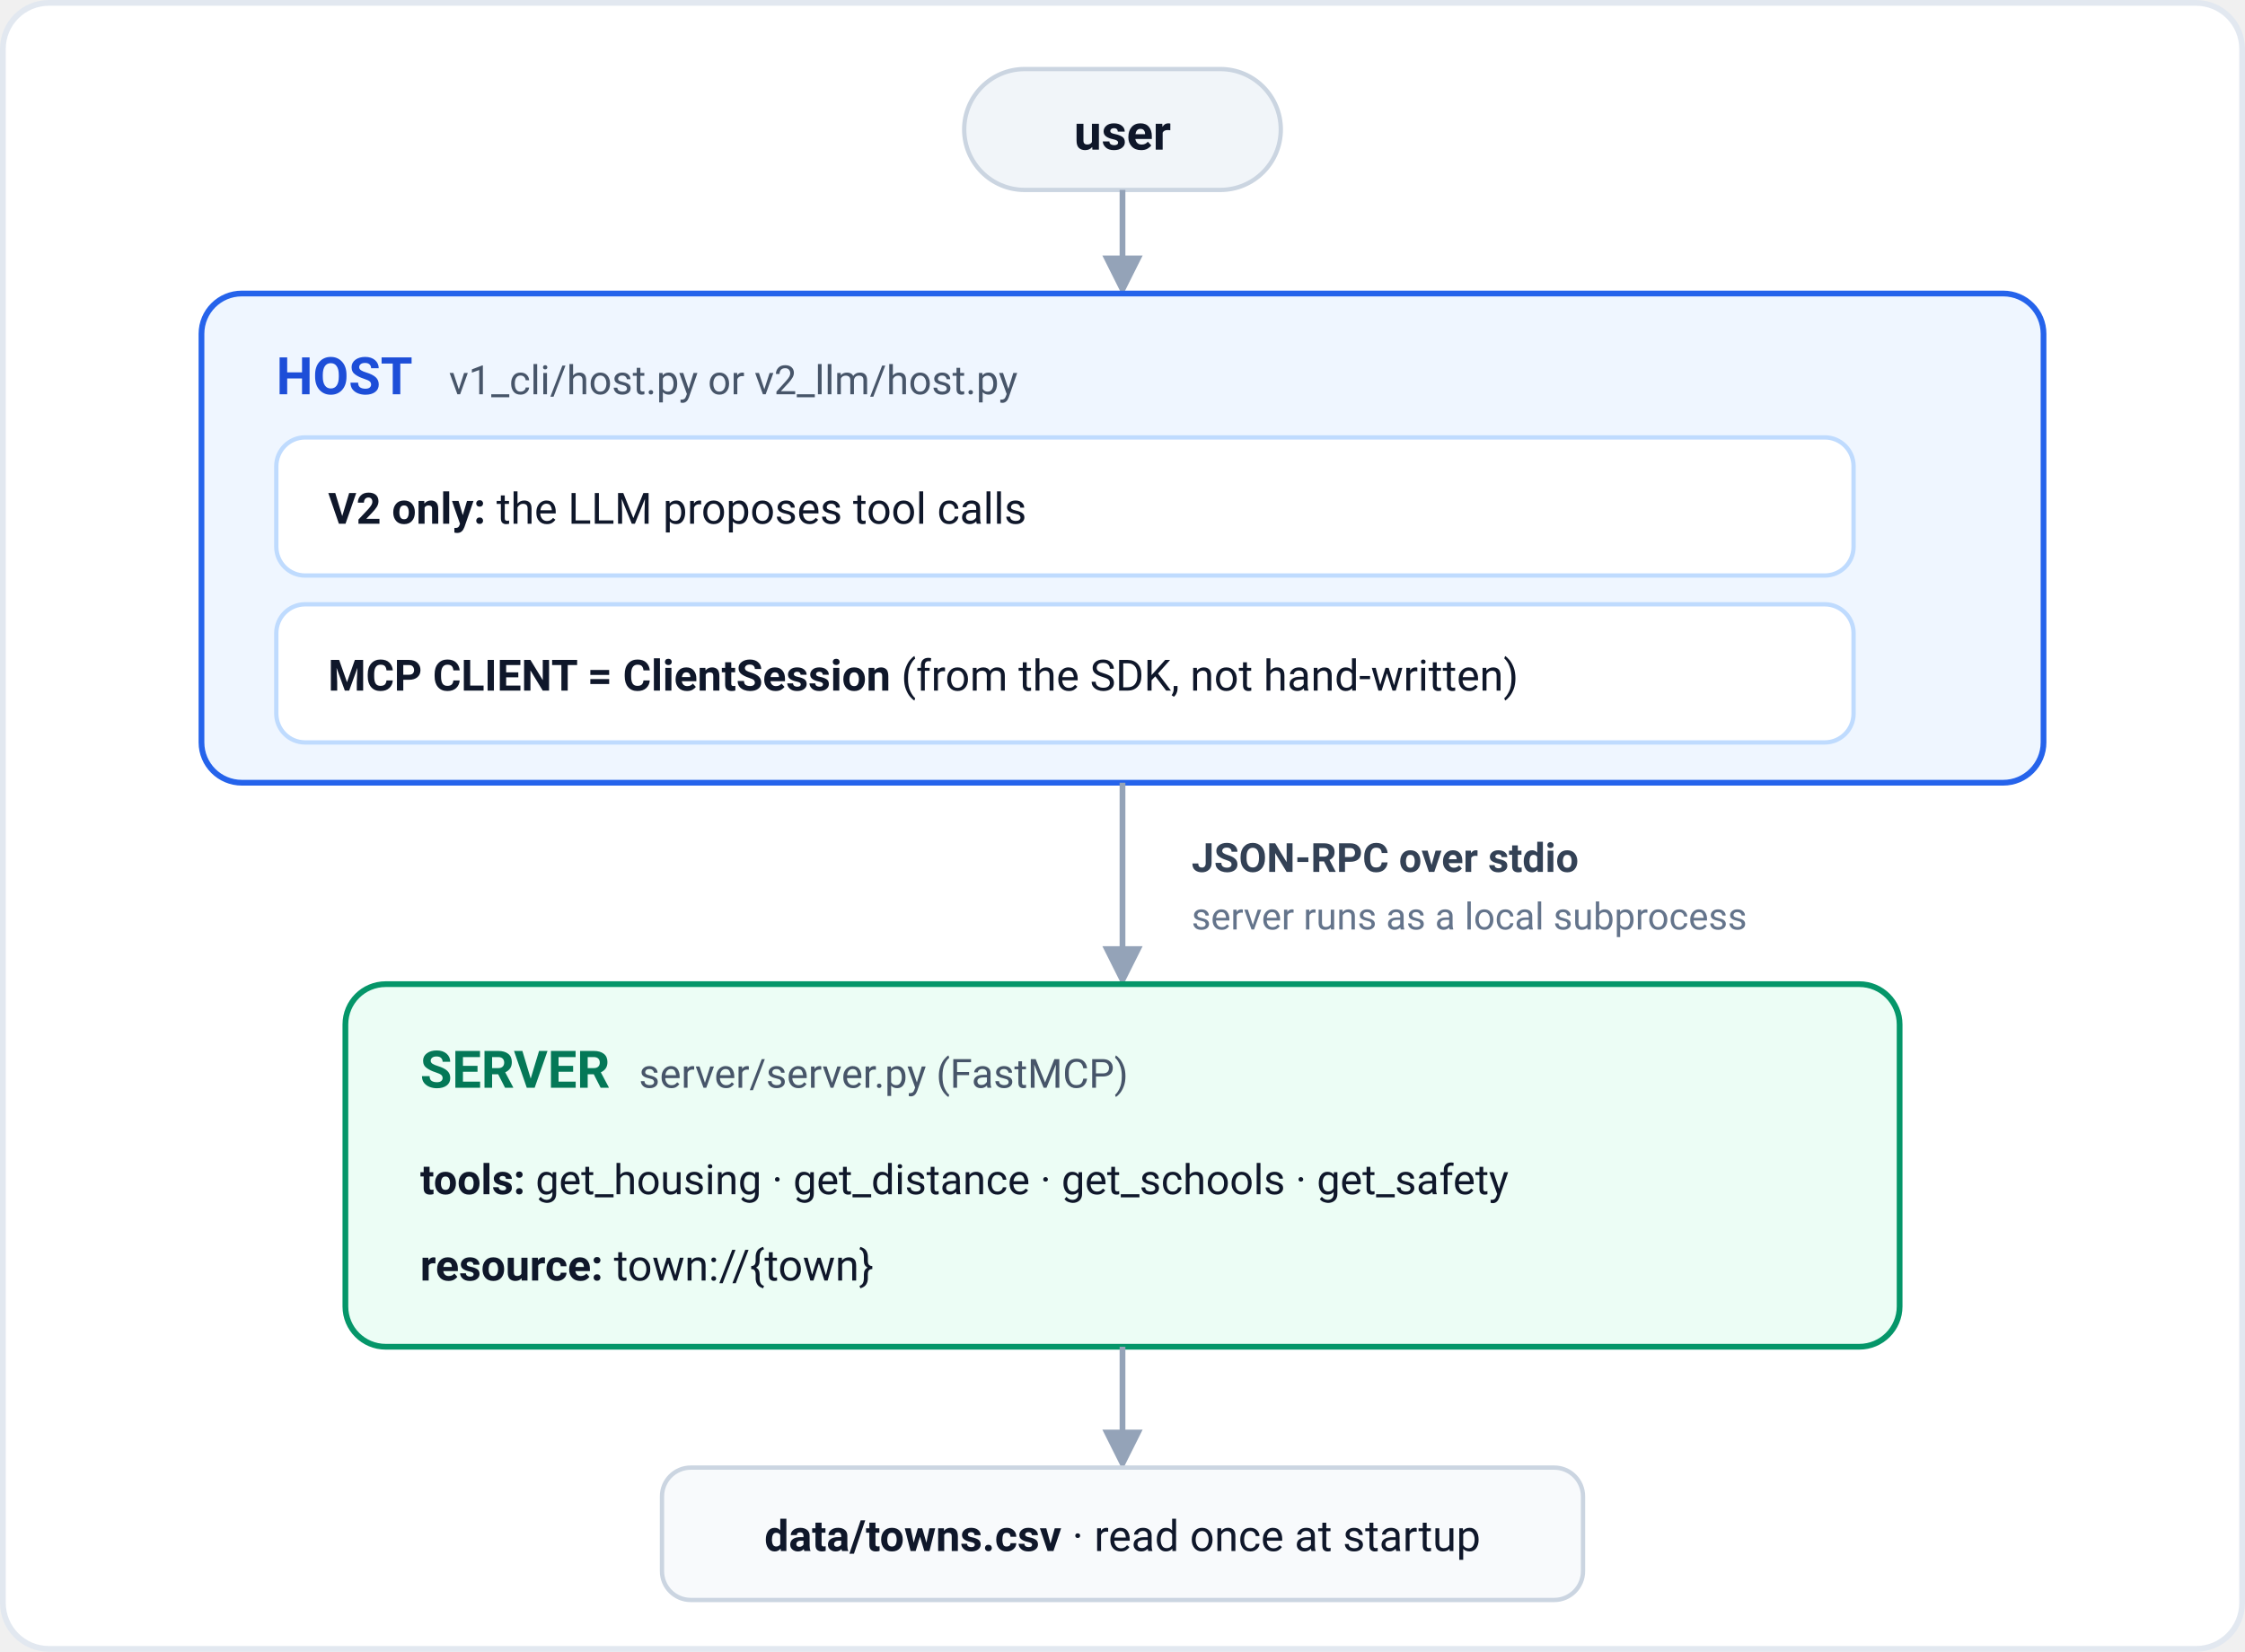
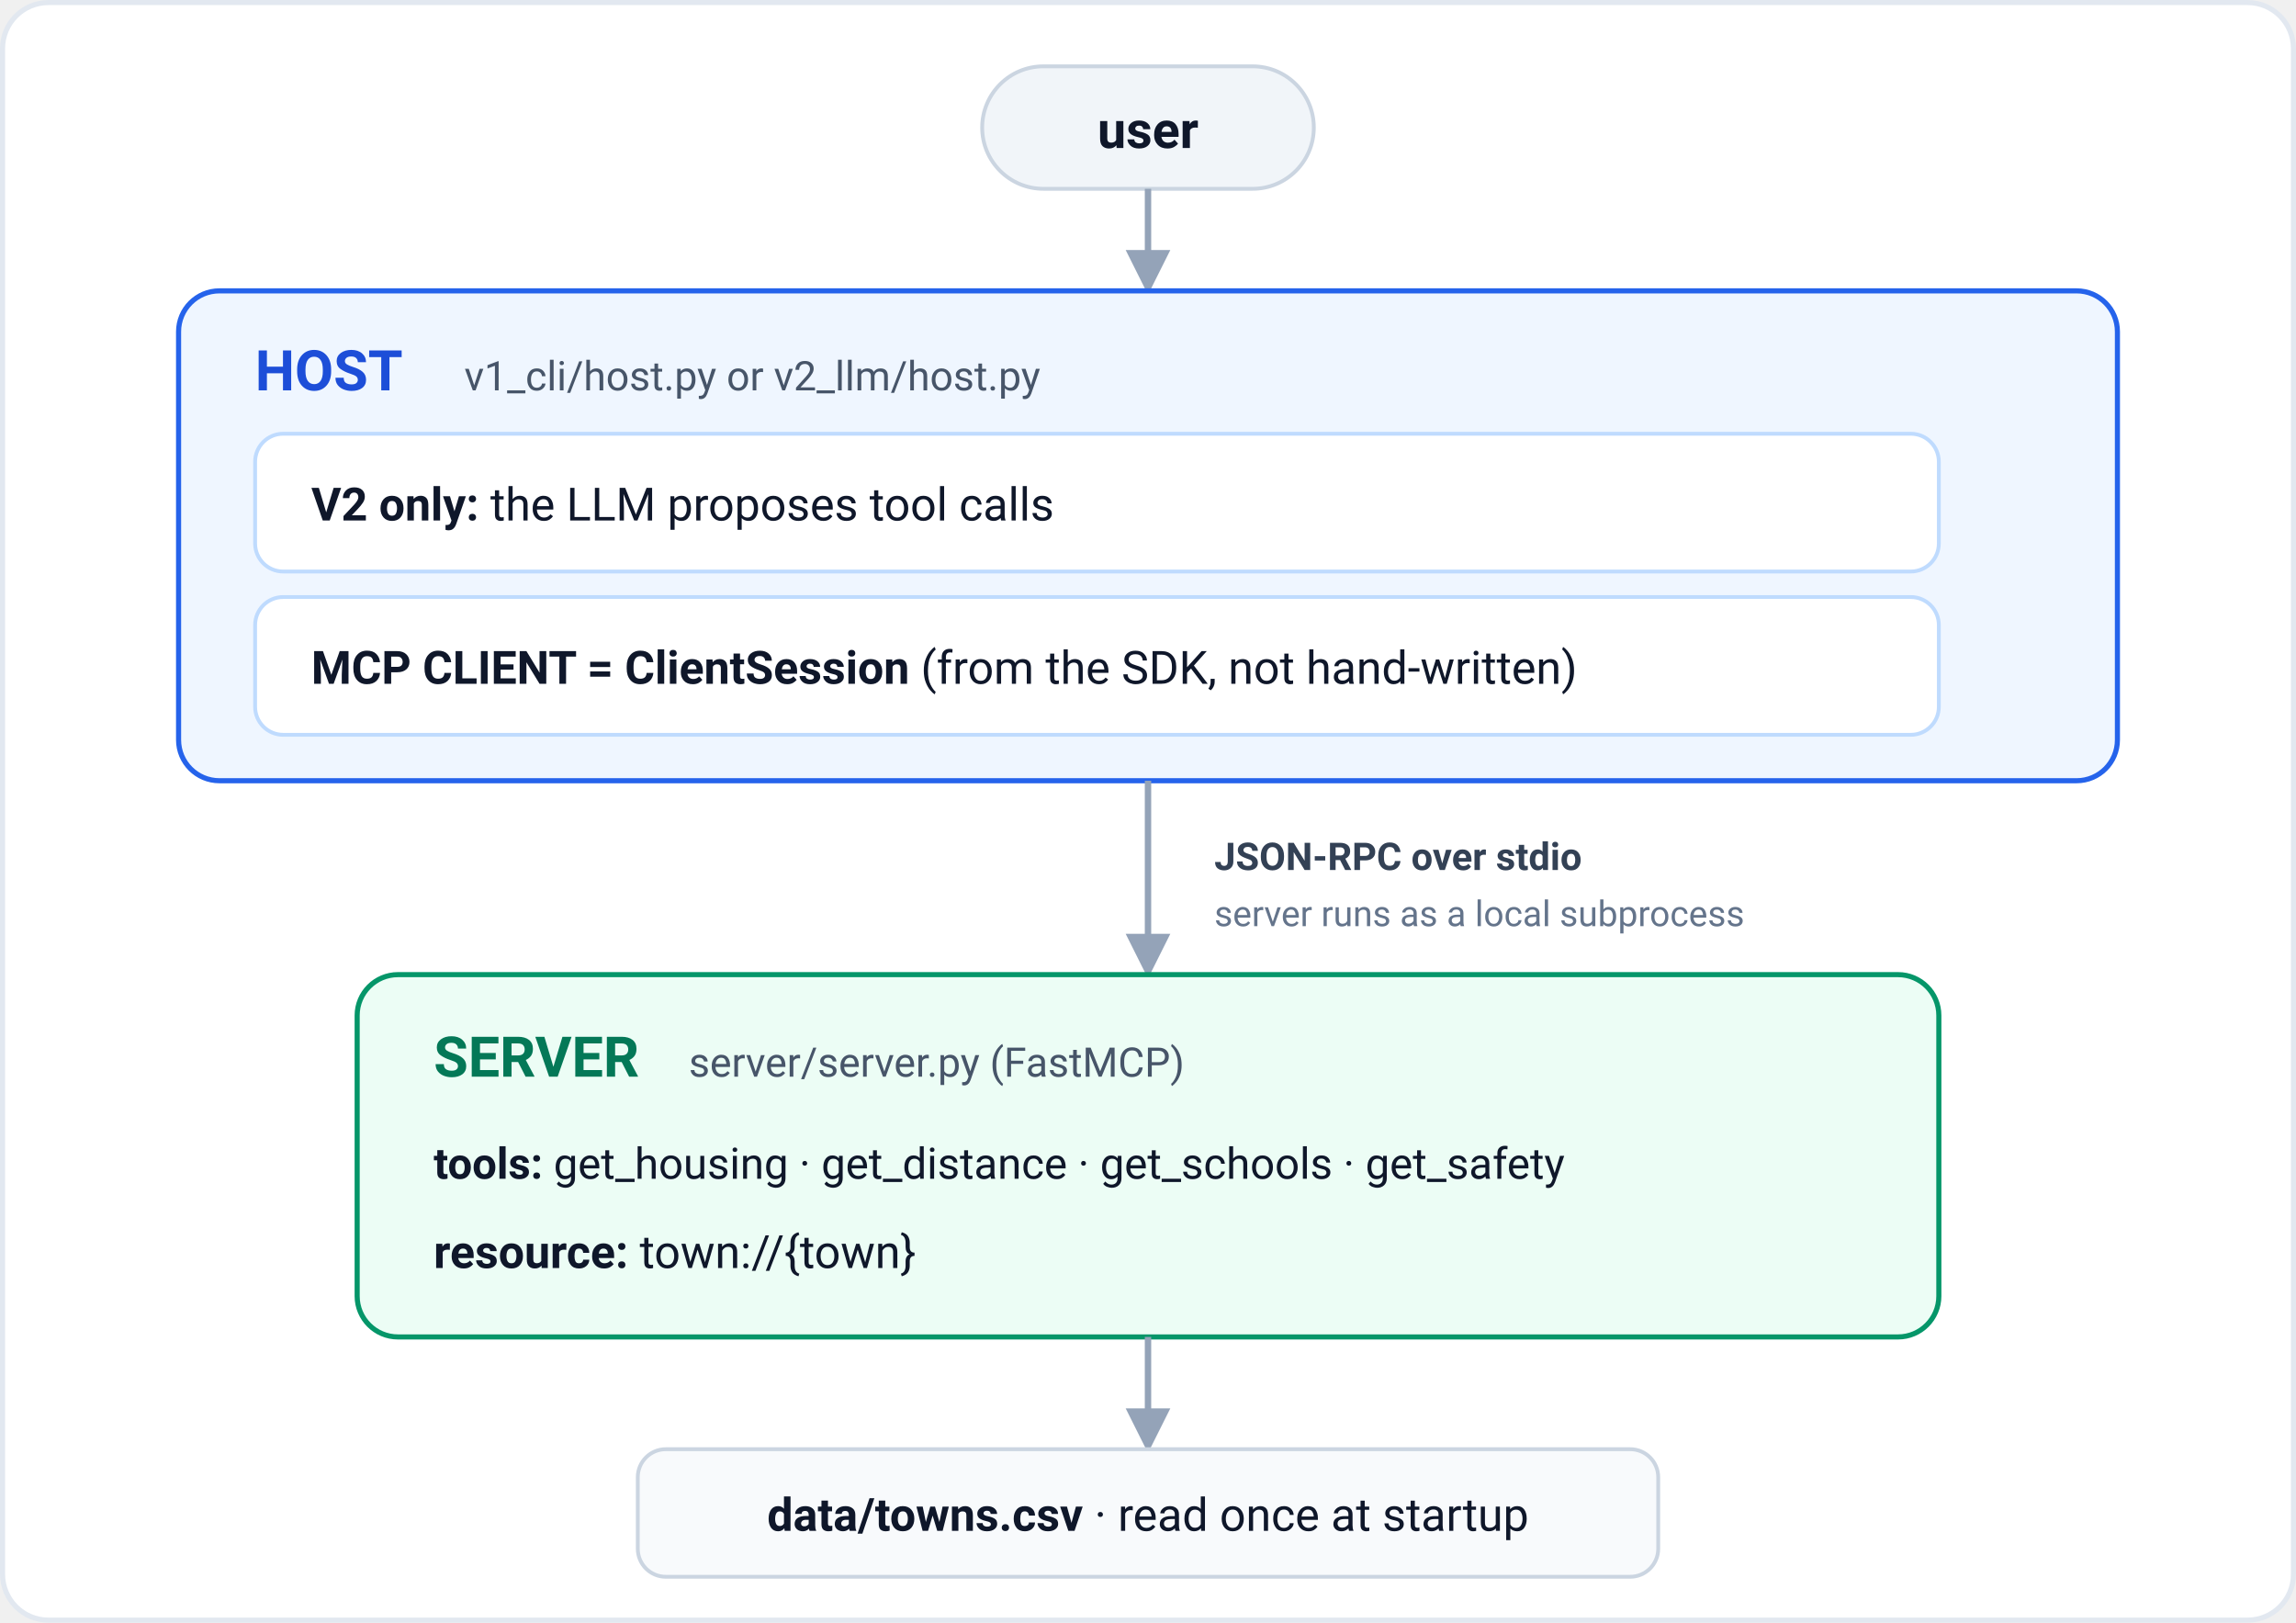
- <svg xmlns="http://www.w3.org/2000/svg" width="780" height="574" viewBox="0 0 780 574" font-family="ui-sans-serif, system-ui, -apple-system, Segoe UI, Roboto, sans-serif">
-   <rect x="1" y="1" width="778" height="572" rx="16" fill="#ffffff" stroke="#e2e8f0" stroke-width="2" />
+ <svg xmlns="http://www.w3.org/2000/svg" width="900" height="636" viewBox="0 0 900 636" font-family="ui-sans-serif, system-ui, -apple-system, Segoe UI, Roboto, sans-serif">
+   <rect x="1" y="1" width="898" height="634" rx="18" fill="#ffffff" stroke="#e2e8f0" stroke-width="2" />
  <defs>
    <marker id="arrow" viewBox="0 0 10 10" refX="8" refY="5" markerWidth="7" markerHeight="7" orient="auto-start-reverse">
      <path d="M0,0 L10,5 L0,10 z" fill="#94a3b8" />
    </marker>
  </defs>
-   <rect x="335" y="24" width="110" height="42" rx="21" fill="#f1f5f9" stroke="#cbd5e1" stroke-width="1.5" />
-   <text x="390" y="52" text-anchor="middle" font-size="17" font-weight="600" fill="#0f172a">user</text>
-   <line x1="390" y1="66" x2="390" y2="100" stroke="#94a3b8" stroke-width="2" marker-end="url(#arrow)" />
-   <rect x="70" y="102" width="640" height="170" rx="14" fill="#eff6ff" stroke="#2563eb" stroke-width="2" />
-   <text x="96" y="137" font-size="18" font-weight="700" fill="#1d4ed8">HOST</text>
-   <text x="156" y="137" font-size="14" fill="#475569">v1_cli/host.py  or  v2_llm/host.py</text>
-   <rect x="96" y="152" width="548" height="48" rx="10" fill="#ffffff" stroke="#bfdbfe" stroke-width="1.5" />
-   <text x="114" y="182" font-size="15" fill="#0f172a">
+   <rect x="385" y="26" width="130" height="48" rx="24" fill="#f1f5f9" stroke="#cbd5e1" stroke-width="1.5" />
+   <text x="450" y="58" text-anchor="middle" font-size="20" font-weight="600" fill="#0f172a">user</text>
+   <line x1="450" y1="74" x2="450" y2="112" stroke="#94a3b8" stroke-width="2.5" marker-end="url(#arrow)" />
+   <rect x="70" y="114" width="760" height="192" rx="16" fill="#eff6ff" stroke="#2563eb" stroke-width="2" />
+   <text x="100" y="153" font-size="22" font-weight="700" fill="#1d4ed8">HOST</text>
+   <text x="182" y="153" font-size="16" fill="#475569">v1_cli/host.py  or  v2_llm/host.py</text>
+   <rect x="100" y="170" width="660" height="54" rx="11" fill="#ffffff" stroke="#bfdbfe" stroke-width="1.5" />
+   <text x="122" y="204" font-size="18" fill="#0f172a">
    <tspan font-weight="600">V2 only:</tspan> the LLM proposes tool calls</text>
-   <rect x="96" y="210" width="548" height="48" rx="10" fill="#ffffff" stroke="#bfdbfe" stroke-width="1.5" />
-   <text x="114" y="240" font-size="15" fill="#0f172a">
+   <rect x="100" y="234" width="660" height="54" rx="11" fill="#ffffff" stroke="#bfdbfe" stroke-width="1.5" />
+   <text x="122" y="268" font-size="18" fill="#0f172a">
    <tspan font-weight="600">MCP CLIENT = ClientSession</tspan>  (from the SDK, not hand-written)</text>
-   <line x1="390" y1="272" x2="390" y2="340" stroke="#94a3b8" stroke-width="2" marker-end="url(#arrow)" />
-   <text x="414" y="303" font-size="14" font-weight="600" fill="#334155">JSON-RPC over stdio</text>
-   <text x="414" y="323" font-size="13" fill="#64748b">server runs as a local subprocess</text>
-   <rect x="120" y="342" width="540" height="126" rx="14" fill="#ecfdf5" stroke="#059669" stroke-width="2" />
-   <text x="146" y="378" font-size="18" font-weight="700" fill="#047857">SERVER</text>
-   <text x="222" y="378" font-size="14" fill="#475569">server/server.py  (FastMCP)</text>
-   <text x="146" y="415" font-size="14.5" fill="#0f172a">
+   <line x1="450" y1="306" x2="450" y2="380" stroke="#94a3b8" stroke-width="2.5" marker-end="url(#arrow)" />
+   <text x="476" y="341" font-size="15" font-weight="600" fill="#334155">JSON-RPC over stdio</text>
+   <text x="476" y="363" font-size="14" fill="#64748b">server runs as a local subprocess</text>
+   <rect x="140" y="382" width="620" height="142" rx="16" fill="#ecfdf5" stroke="#059669" stroke-width="2" />
+   <text x="170" y="422" font-size="22" font-weight="700" fill="#047857">SERVER</text>
+   <text x="270" y="422" font-size="16" fill="#475569">server/server.py  (FastMCP)</text>
+   <text x="170" y="462" font-size="17" fill="#0f172a">
    <tspan font-weight="600">tools:</tspan>  get_housing · get_distance · get_schools · get_safety</text>
-   <text x="146" y="445" font-size="15" fill="#0f172a">
+   <text x="170" y="497" font-size="18" fill="#0f172a">
    <tspan font-weight="600">resource:</tspan>  town://{town}</text>
-   <line x1="390" y1="468" x2="390" y2="508" stroke="#94a3b8" stroke-width="2" marker-end="url(#arrow)" />
-   <rect x="230" y="510" width="320" height="46" rx="10" fill="#f8fafc" stroke="#cbd5e1" stroke-width="1.5" />
-   <text x="390" y="539" text-anchor="middle" font-size="15" fill="#0f172a">
+   <line x1="450" y1="524" x2="450" y2="566" stroke="#94a3b8" stroke-width="2.5" marker-end="url(#arrow)" />
+   <rect x="250" y="568" width="400" height="50" rx="11" fill="#f8fafc" stroke="#cbd5e1" stroke-width="1.5" />
+   <text x="450" y="600" text-anchor="middle" font-size="18" fill="#0f172a">
    <tspan font-weight="600">data/towns.csv</tspan>  ·  read once at startup</text>
</svg>
